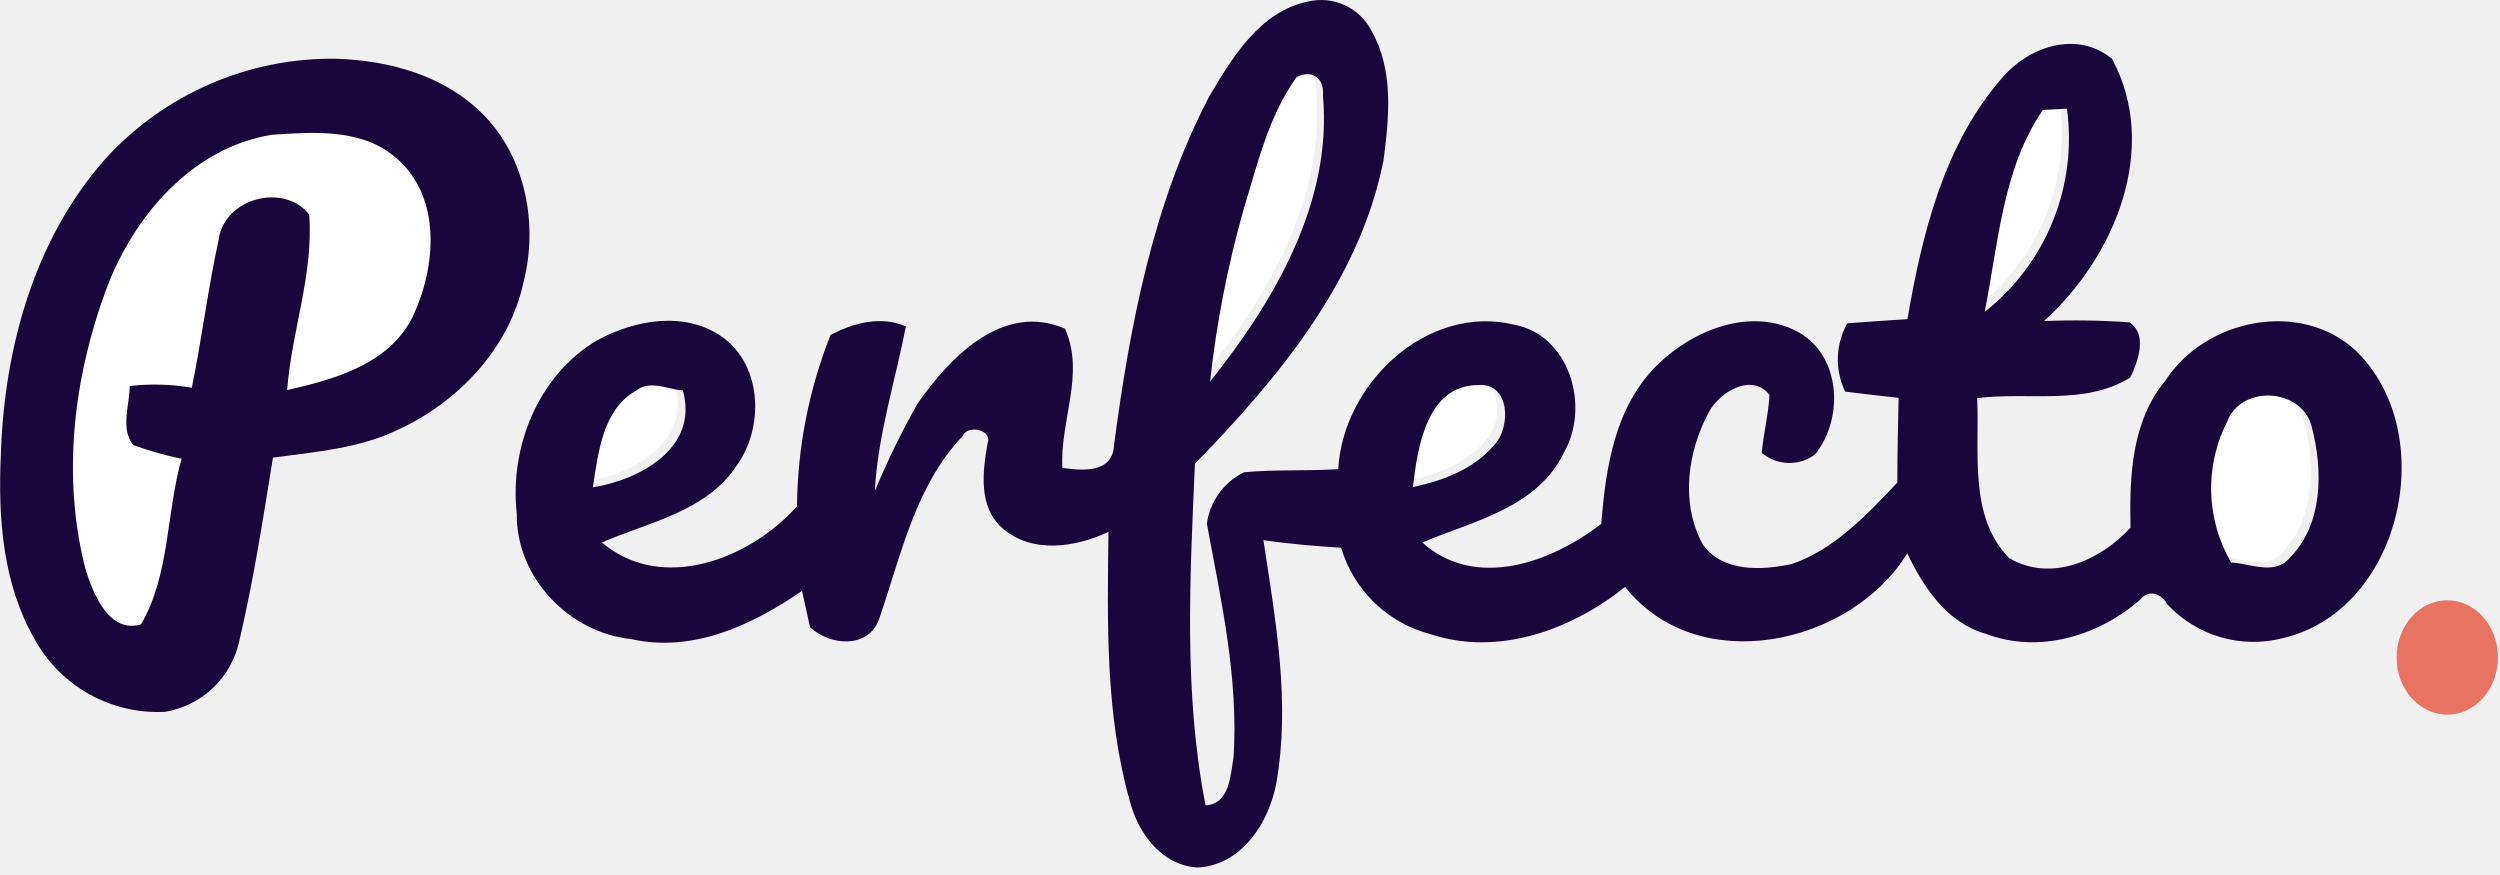
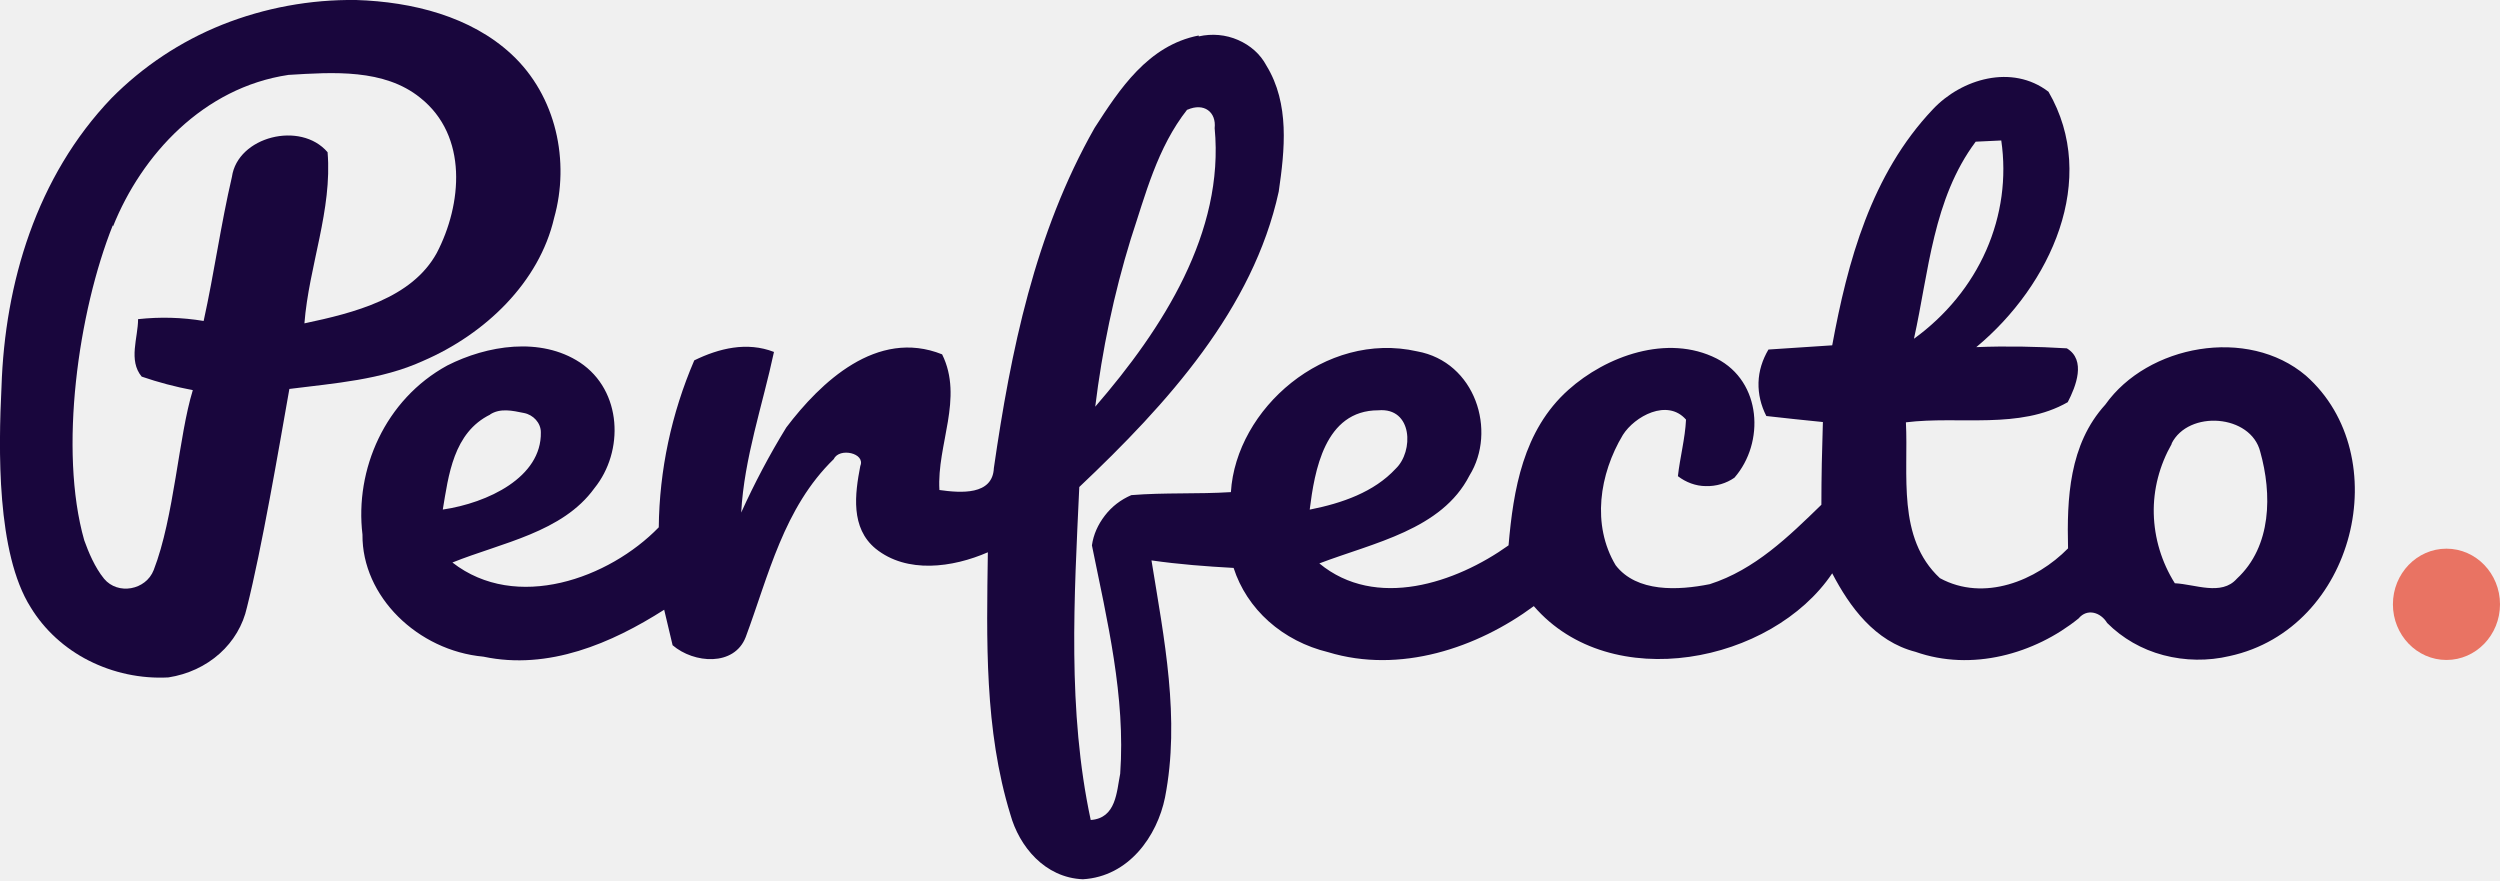
- <svg xmlns="http://www.w3.org/2000/svg" width="160" height="56" viewBox="0 0 160 56" fill="none">
-   <path d="M82.553 4.575C83.565 4.074 84.304 4.719 84.229 5.794C84.838 12.646 81.13 18.95 77.006 24.096C77.411 20.374 78.127 16.693 79.147 13.091C80.029 10.173 80.734 7.082 82.553 4.575Z" fill="white" />
-   <path d="M126.55 19.621C127.432 15.236 127.692 10.447 130.291 6.665L131.83 6.582C132.166 9.028 131.855 11.52 130.928 13.808C130.001 16.096 128.492 18.101 126.55 19.621Z" fill="white" />
-   <path d="M6.783 18.552C8.521 13.88 12.256 9.46 17.413 8.624C20.115 8.446 23.214 8.206 25.396 10.132C28.31 12.646 27.927 17.162 26.395 20.334C24.883 23.321 21.401 24.26 18.391 24.966C18.672 21.197 20.095 17.525 19.8 13.729C18.166 11.673 14.328 12.701 14.007 15.346C13.323 18.484 12.947 21.67 12.304 24.815C10.991 24.59 9.653 24.553 8.329 24.705C8.329 25.932 7.721 27.446 8.548 28.481C9.559 28.851 10.595 29.151 11.647 29.378C10.662 32.866 10.901 36.799 9.054 39.971C7.037 40.561 6.031 38.08 5.525 36.545C3.945 30.632 4.684 24.233 6.783 18.552Z" fill="white" />
-   <path d="M40.335 24.589C41.211 23.993 42.278 24.589 43.222 24.637C44.248 28.309 40.486 30.351 37.462 30.838C37.811 28.604 38.092 25.774 40.335 24.589Z" fill="white" />
-   <path d="M89.961 30.817C90.249 28.316 90.844 24.335 94.065 24.294C96.152 24.102 96.206 27.035 95.119 28.131C93.84 29.68 91.883 30.406 89.961 30.817Z" fill="white" />
-   <path d="M142.132 26.487C143.151 24.246 146.92 24.541 147.481 27.008C148.165 29.748 148.165 33.209 146.065 35.346C145.128 36.497 143.534 35.709 142.31 35.648C141.504 34.262 141.064 32.694 141.033 31.09C141.002 29.487 141.38 27.903 142.132 26.487Z" fill="white" />
-   <path d="M83.691 0.103C84.489 -0.091 85.329 -0.009 86.075 0.337C86.82 0.683 87.427 1.272 87.795 2.008C89.211 4.509 88.903 7.551 88.54 10.285C87.001 17.986 81.803 24.208 76.474 29.682C76.16 36.952 75.742 44.366 77.158 51.547C78.711 51.423 78.725 49.683 78.944 48.504C79.279 43.448 78.157 38.459 77.24 33.519C77.334 32.816 77.601 32.146 78.016 31.571C78.432 30.996 78.983 30.533 79.621 30.224C81.618 30.038 83.636 30.155 85.647 30.025C85.948 24.543 91.345 19.425 96.927 20.782C100.463 21.467 101.776 26.01 100.101 28.942C98.418 32.492 94.307 33.341 91.023 34.718C94.444 37.781 99.287 35.993 102.481 33.526C102.768 29.895 103.357 25.989 106.113 23.31C108.391 21.097 112.098 19.617 115.094 21.255C117.831 22.776 118.015 26.784 116.168 29.079C115.672 29.454 115.062 29.648 114.44 29.63C113.819 29.611 113.222 29.381 112.748 28.977C112.871 27.736 113.179 26.517 113.248 25.27C112.119 23.858 110.135 25.05 109.417 26.284C108.001 28.846 107.522 32.197 108.979 34.842C110.252 36.644 112.762 36.507 114.677 36.096C117.413 35.157 119.465 32.951 121.429 30.888C121.429 29.079 121.47 27.27 121.511 25.462C120.375 25.338 119.24 25.208 118.09 25.064C117.76 24.378 117.599 23.623 117.623 22.861C117.647 22.1 117.854 21.356 118.227 20.693C119.513 20.59 120.792 20.508 122.078 20.425C123.016 14.944 124.425 9.195 128.187 4.926C129.924 2.933 132.975 1.946 135.178 3.775C138.249 9.517 135.321 16.486 130.813 20.549C132.638 20.473 134.465 20.5 136.286 20.631C137.462 21.405 136.833 23.132 136.34 24.16C133.413 25.982 129.781 25.057 126.538 25.482C126.702 28.908 125.971 33.067 128.59 35.719C131.272 37.295 134.432 35.869 136.354 33.766C136.279 30.505 136.409 26.955 138.611 24.324C141.156 20.419 147.216 19.165 150.753 22.426C156.225 27.688 153.749 39.035 146.122 40.837C144.806 41.181 143.422 41.161 142.116 40.78C140.81 40.399 139.632 39.67 138.707 38.672C138.324 37.987 137.51 37.685 136.983 38.37C134.329 40.693 130.519 41.858 127.113 40.57C124.63 39.885 123.118 37.61 122.065 35.417C118.426 41.31 108.658 43.441 104.006 37.562C100.586 40.303 95.901 42.029 91.543 40.584C90.197 40.233 88.963 39.539 87.962 38.571C86.962 37.602 86.228 36.391 85.832 35.054C84.17 34.951 82.507 34.814 80.859 34.568C81.632 39.7 82.603 44.962 81.68 50.142C81.201 52.663 79.491 55.329 76.7 55.521C74.381 55.431 72.842 53.342 72.308 51.266C70.728 45.674 70.872 39.789 70.941 34.04C68.813 35.04 66.043 35.458 64.141 33.793C62.609 32.423 62.883 30.203 63.204 28.367C63.539 27.51 61.925 27.14 61.603 27.915C58.566 31.114 57.657 35.575 56.268 39.604C55.584 41.543 53.135 41.337 51.842 40.145L51.329 37.815C48.162 40.001 44.332 41.796 40.385 40.899C36.424 40.494 33.025 36.952 33.073 32.882C32.601 28.62 34.441 24.009 38.217 21.782C40.624 20.46 43.86 19.884 46.24 21.576C48.805 23.427 48.908 27.414 47.116 29.84C45.18 32.752 41.514 33.416 38.517 34.718C42.382 37.98 47.998 35.773 51.008 32.402C51.041 28.646 51.769 24.929 53.156 21.439C54.654 20.658 56.337 20.199 57.978 20.884C57.294 24.393 56.179 27.839 55.988 31.43C56.787 29.51 57.7 27.641 58.724 25.831C60.776 22.878 64.196 19.315 68.156 21.035C69.463 23.913 67.821 26.962 67.992 29.943C69.285 30.134 71.214 30.292 71.296 28.497C72.315 20.843 73.779 13.06 77.398 6.16C78.882 3.659 80.626 0.747 83.691 0.103ZM83.007 4.899C81.187 7.407 80.483 10.497 79.587 13.416C78.567 17.018 77.851 20.698 77.446 24.42C81.55 19.274 85.278 12.957 84.669 6.119C84.772 5.064 84.033 4.419 83.02 4.92L83.007 4.899ZM127.003 19.973C128.942 18.454 130.45 16.453 131.376 14.169C132.302 11.885 132.616 9.398 132.284 6.955L130.745 7.037C128.159 10.792 127.899 15.581 127.017 19.966L127.003 19.973ZM40.816 24.941C38.572 26.126 38.292 28.956 37.943 31.19C40.973 30.703 44.728 28.661 43.703 24.989C42.745 24.92 41.678 24.338 40.802 24.934L40.816 24.941ZM90.442 31.169C92.364 30.758 94.32 30.032 95.627 28.483C96.715 27.36 96.66 24.454 94.574 24.646C91.311 24.66 90.716 28.661 90.428 31.162L90.442 31.169ZM142.613 26.839C141.861 28.255 141.483 29.839 141.514 31.442C141.545 33.045 141.985 34.614 142.791 36C144.015 36.061 145.609 36.849 146.546 35.698C148.68 33.56 148.673 30.1 147.962 27.36C147.394 24.886 143.618 24.591 142.599 26.832L142.613 26.839Z" fill="#19063D" />
-   <path d="M6.715 10.2C8.585 8.136 10.872 6.494 13.424 5.384C15.976 4.273 18.735 3.719 21.517 3.759C24.938 3.869 28.46 4.842 30.909 7.315C33.645 10.056 34.459 14.373 33.502 18.073C32.605 22.259 29.37 25.685 25.56 27.46C23.043 28.7 20.204 28.919 17.468 29.289C16.839 33.195 16.23 37.107 15.334 40.937C15.101 42.1 14.521 43.163 13.67 43.988C12.82 44.813 11.74 45.359 10.573 45.556C8.892 45.645 7.219 45.26 5.745 44.445C4.271 43.63 3.055 42.417 2.235 40.944C0.183 37.395 -0.132 33.174 0.053 29.166C0.251 22.369 2.159 15.366 6.715 10.2ZM6.783 18.552C4.683 24.233 3.945 30.632 5.497 36.532C6.004 38.08 7.009 40.56 9.027 39.958C10.874 36.785 10.634 32.852 11.62 29.365C10.568 29.142 9.532 28.847 8.521 28.481C7.693 27.419 8.295 25.932 8.302 24.705C9.625 24.553 10.963 24.59 12.276 24.815C12.919 21.67 13.309 18.484 13.993 15.346C14.335 12.701 18.152 11.659 19.787 13.729C20.081 17.525 18.658 21.197 18.378 24.966C21.387 24.28 24.869 23.321 26.381 20.334C27.913 17.161 28.296 12.646 25.382 10.131C23.2 8.206 20.102 8.446 17.399 8.624C12.256 9.46 8.521 13.879 6.783 18.552Z" fill="#19063D" />
-   <ellipse cx="156.626" cy="42.077" rx="3.243" ry="3.659" fill="#E97363" />
+ <svg xmlns="http://www.w3.org/2000/svg" id="a" viewBox="0 0 83.11 29.26">
+   <defs>
+     <style>.b{fill:#e97363;}.c{fill:#19063d;}</style>
+   </defs>
+   <path class="c" d="M39.85,1.21c.44-.1,.9-.06,1.31,.12,.41,.18,.74,.47,.94,.85,.78,1.27,.61,2.81,.41,4.19-.85,3.9-3.7,7.05-6.63,9.82-.17,3.68-.4,7.43,.38,11.07,.85-.06,.86-.94,.98-1.54,.18-2.56-.43-5.08-.94-7.59,.05-.36,.2-.69,.43-.99s.53-.53,.88-.68c1.1-.09,2.21-.03,3.31-.1,.17-2.77,3.13-5.37,6.19-4.68,1.94,.35,2.66,2.65,1.74,4.13-.92,1.8-3.18,2.23-4.99,2.92,1.88,1.55,4.54,.65,6.29-.6,.16-1.84,.48-3.82,1.99-5.17,1.25-1.12,3.29-1.87,4.93-1.04,1.5,.77,1.6,2.8,.59,3.96-.27,.19-.61,.29-.95,.28-.34,0-.67-.13-.93-.33,.07-.63,.24-1.25,.27-1.88-.62-.71-1.71-.11-2.1,.51-.78,1.3-1.04,2.99-.24,4.33,.7,.91,2.08,.84,3.13,.63,1.5-.48,2.63-1.59,3.71-2.64,0-.92,.02-1.83,.05-2.75-.62-.06-1.25-.13-1.88-.2-.18-.35-.27-.73-.26-1.11,.01-.39,.13-.76,.33-1.1,.71-.05,1.41-.09,2.12-.14,.51-2.77,1.29-5.68,3.35-7.85,.95-1.01,2.63-1.51,3.84-.58,1.69,2.91,.08,6.43-2.4,8.49,1-.04,2.01-.02,3.01,.04,.65,.39,.3,1.27,.03,1.79-1.61,.92-3.6,.45-5.38,.67,.09,1.73-.31,3.84,1.13,5.18,1.47,.8,3.21,.08,4.26-.99-.04-1.65,.03-3.45,1.24-4.78,1.4-1.98,4.73-2.61,6.67-.96,3.01,2.66,1.65,8.41-2.54,9.32-.72,.17-1.48,.16-2.2-.03-.72-.19-1.36-.56-1.87-1.07-.21-.35-.66-.5-.95-.15-1.46,1.18-3.55,1.77-5.42,1.11-1.36-.35-2.19-1.5-2.77-2.61-2,2.98-7.36,4.06-9.92,1.09-1.88,1.39-4.45,2.26-6.84,1.53-.74-.18-1.42-.53-1.97-1.02-.55-.49-.95-1.1-1.17-1.78-.91-.05-1.83-.12-2.73-.25,.42,2.6,.96,5.26,.45,7.88-.26,1.28-1.2,2.63-2.73,2.72-1.27-.05-2.12-1.1-2.41-2.15-.87-2.83-.79-5.81-.75-8.72-1.17,.51-2.69,.72-3.73-.12-.84-.69-.69-1.82-.51-2.75,.18-.43-.7-.62-.88-.23-1.67,1.62-2.17,3.88-2.93,5.92-.38,.98-1.72,.88-2.43,.27l-.28-1.18c-1.74,1.11-3.84,2.02-6.01,1.56-2.18-.2-4.04-2-4.02-4.06-.26-2.16,.75-4.49,2.82-5.62,1.32-.67,3.1-.96,4.41-.1,1.41,.94,1.47,2.96,.48,4.18-1.06,1.47-3.08,1.81-4.72,2.47,2.12,1.65,5.21,.53,6.86-1.17,.02-1.9,.42-3.78,1.18-5.55,.82-.4,1.75-.63,2.65-.28-.38,1.78-.99,3.52-1.09,5.34,.44-.97,.94-1.92,1.5-2.83,1.13-1.49,3.01-3.3,5.18-2.43,.72,1.46-.18,3-.09,4.51,.71,.1,1.77,.18,1.81-.73,.56-3.87,1.36-7.81,3.35-11.31,.82-1.27,1.77-2.74,3.46-3.07Zm-.38,2.43c-1,1.27-1.39,2.83-1.88,4.31-.56,1.82-.95,3.69-1.18,5.57,2.25-2.6,4.3-5.8,3.97-9.26,.06-.53-.35-.86-.91-.61h0Zm24.16,7.62c1.06-.77,1.89-1.78,2.4-2.94,.51-1.16,.68-2.42,.5-3.65l-.85,.04c-1.42,1.9-1.56,4.33-2.05,6.54h0Zm-47.33,2.52c-1.23,.6-1.39,2.03-1.58,3.16,1.49-.22,3.29-1.07,3.26-2.57,0-.31-.25-.58-.56-.64-.39-.08-.79-.17-1.13,.05h0Zm27.25,3.16c1.06-.21,2.13-.58,2.85-1.36,.6-.57,.57-2.04-.58-1.94-1.79,0-2.12,2.03-2.28,3.3h0Zm28.65-2.19c-.41,.72-.62,1.52-.6,2.33s.26,1.61,.7,2.31c.67,.03,1.55,.43,2.06-.15,1.17-1.08,1.17-2.83,.78-4.22-.31-1.25-2.39-1.4-2.95-.27h0Z" />
+   <path class="c" d="M3.71,3.26c1.03-1.04,2.28-1.88,3.68-2.44C8.8,.26,10.31-.02,11.84,0c1.88,.06,3.81,.55,5.16,1.8,1.5,1.39,1.95,3.57,1.42,5.45-.49,2.12-2.27,3.85-4.36,4.75-1.38,.63-2.94,.74-4.44,.93-.35,1.98-.92,5.32-1.41,7.26-.13,.59-.45,1.13-.91,1.54-.47,.42-1.06,.69-1.7,.79-.92,.05-1.84-.15-2.65-.56-.81-.41-1.48-1.03-1.93-1.77C-.12,18.39-.05,14.89,.05,12.86c.11-3.44,1.16-6.99,3.66-9.6Zm.04,4.23c-1.15,2.88-1.8,7.48-.95,10.47,.14,.39,.35,.9,.66,1.28,.46,.55,1.39,.38,1.65-.29,.68-1.75,.83-4.46,1.3-5.98-.58-.11-1.15-.26-1.7-.45-.45-.54-.12-1.29-.12-1.91,.73-.08,1.46-.06,2.18,.06,.35-1.59,.57-3.2,.94-4.79,.19-1.34,2.28-1.87,3.18-.82,.16,1.92-.62,3.78-.77,5.69,1.65-.35,3.57-.83,4.4-2.34,.84-1.61,1.05-3.89-.55-5.16-1.2-.97-2.9-.85-4.38-.76-2.83,.42-4.88,2.66-5.83,5.03Z" />
+   <ellipse class="b" cx="81.33" cy="20.09" rx="1.78" ry="1.85" />
</svg>
